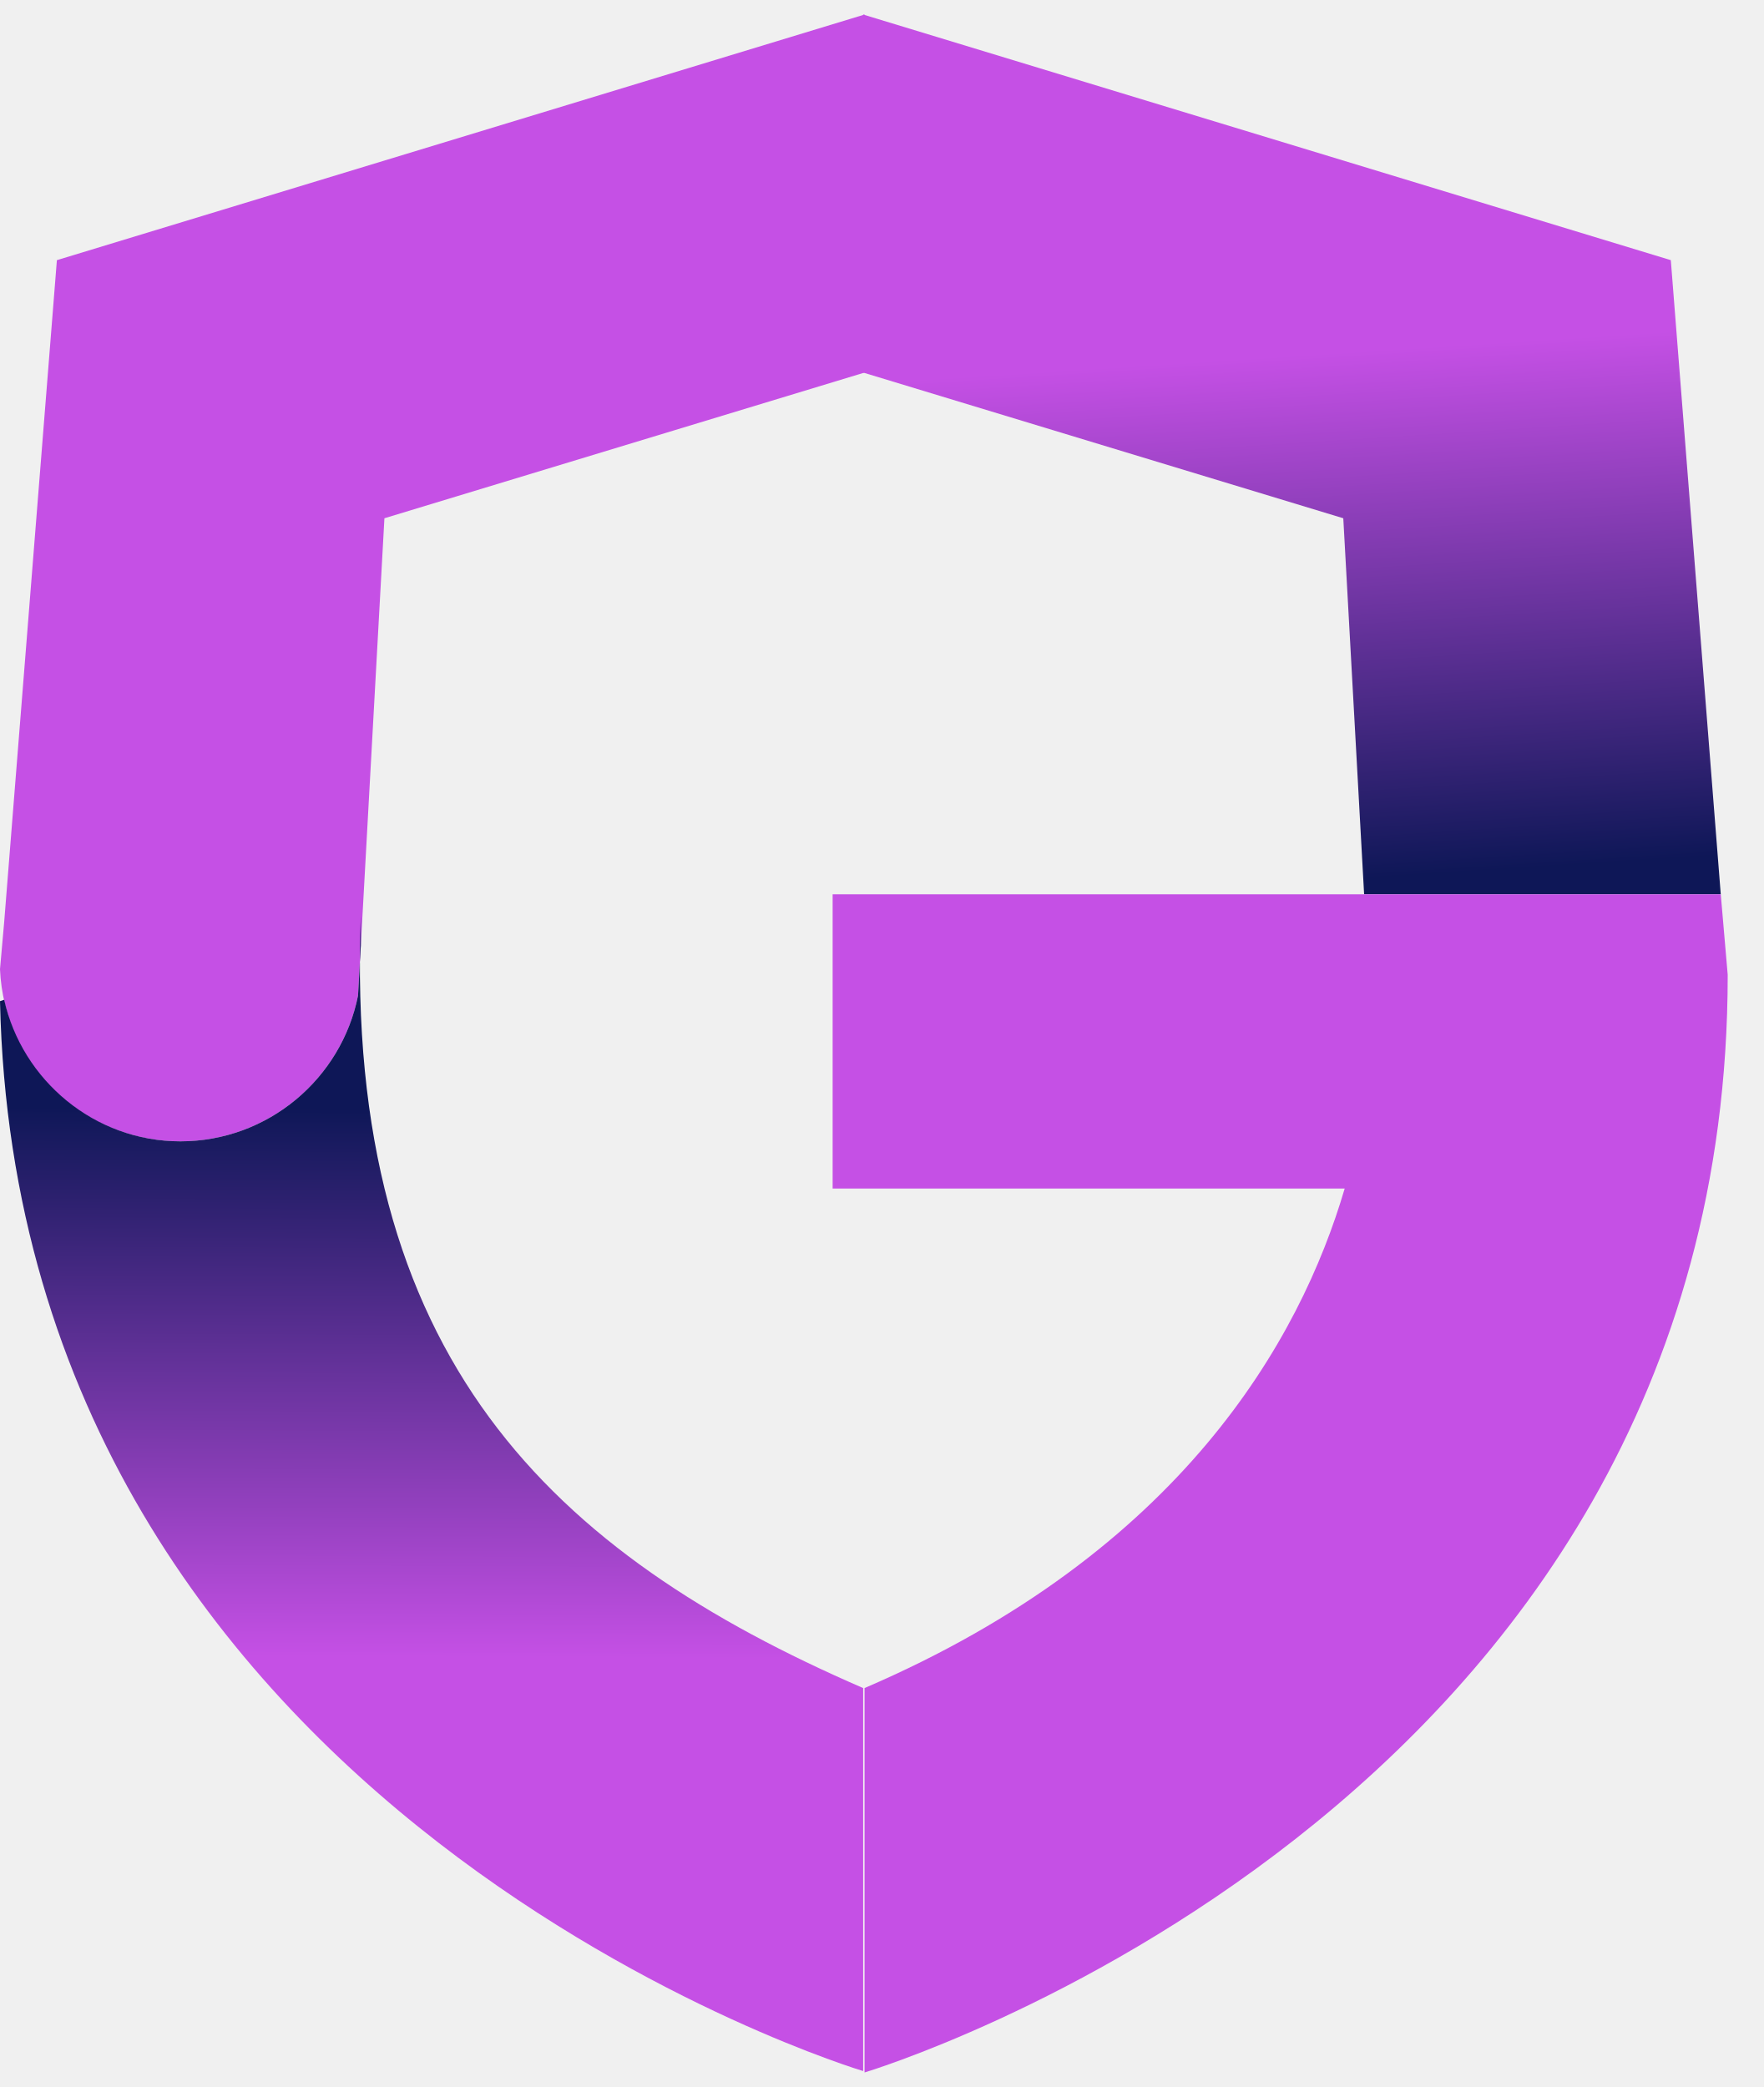
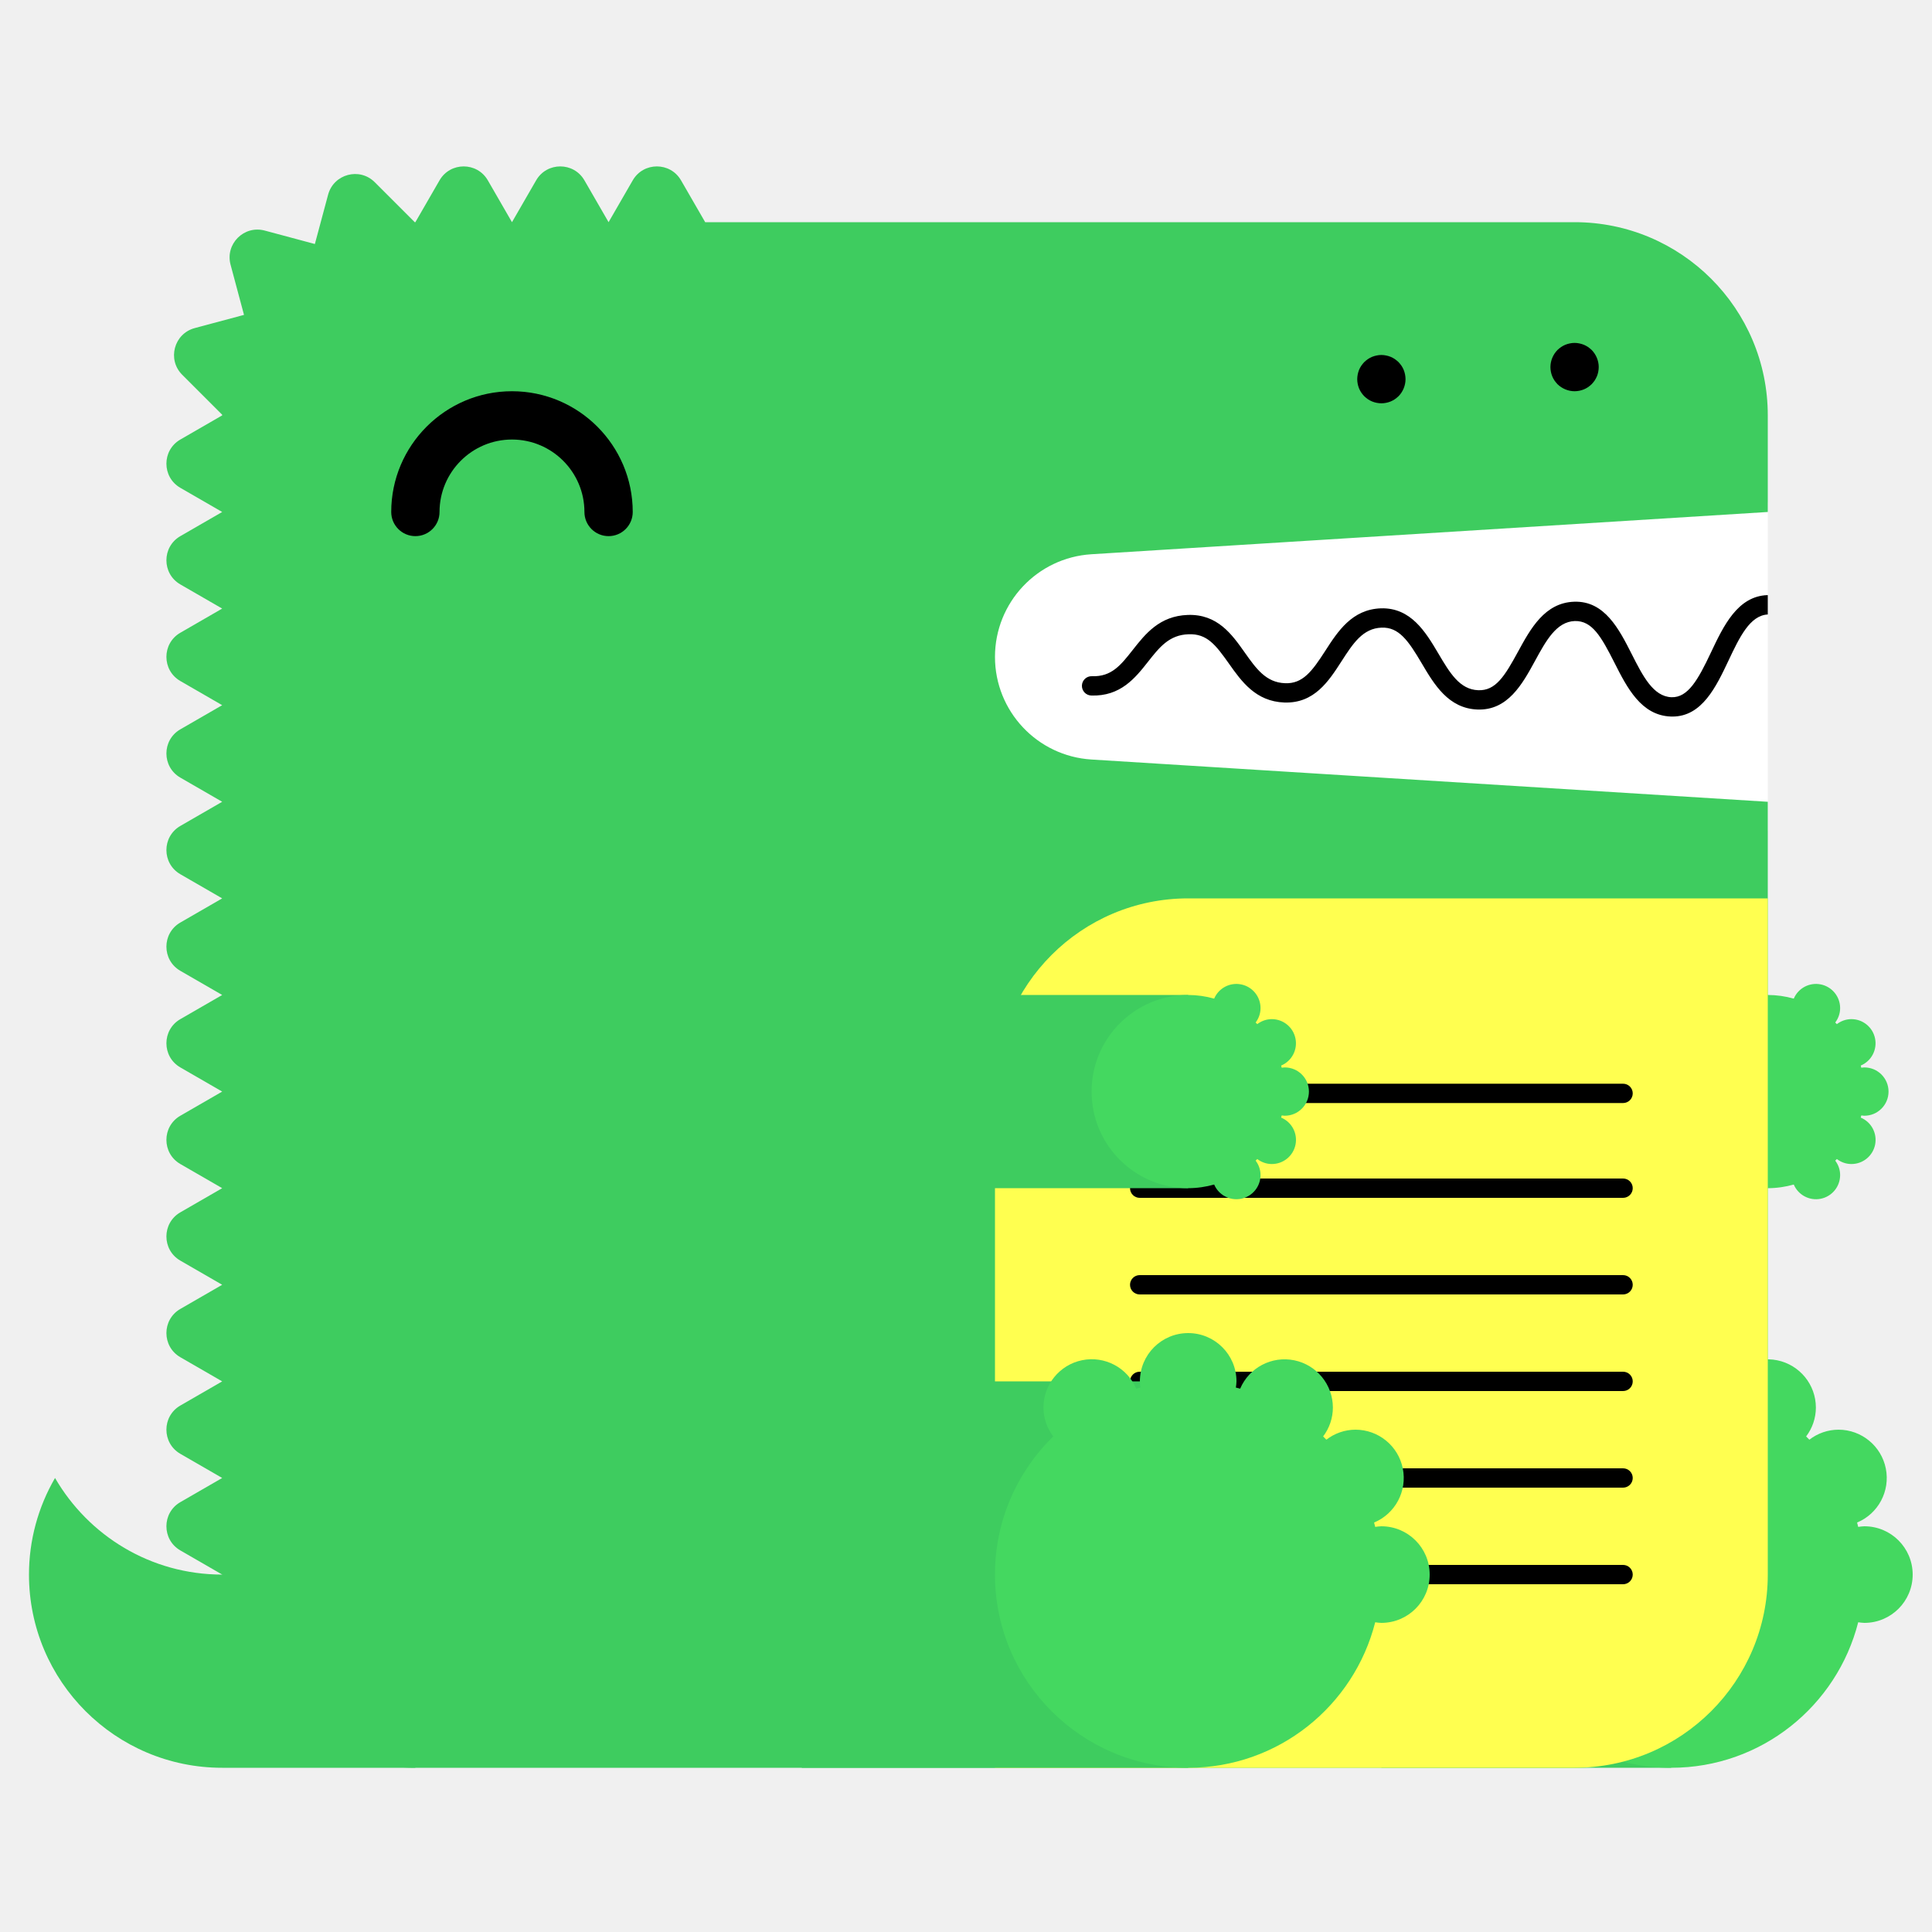
- <svg xmlns="http://www.w3.org/2000/svg" width="49" height="58" viewBox="0 0 49 58" fill="none">
-   <path d="M1.581 7.23L0.116 25.626L0 26.937C0.116 29.598 2.314 31.719 5.014 31.719C7.443 31.719 9.487 29.983 9.95 27.669L10.027 26.281L10.683 14.403L24.026 10.354V0.404L1.581 7.23Z" fill="#C550E5" />
-   <path fill-rule="evenodd" clip-rule="evenodd" d="M47.82 24.854H37.909L37.33 14.403L23.987 10.354V0.404L46.432 7.23L47.82 24.854Z" fill="url(#paint0_linear)" />
-   <path d="M27.959 33.03H37.369C36.135 37.233 32.819 43.134 24.026 46.913V57.596C24.026 57.596 48.013 50.422 48.013 27.091L47.82 24.854H23.139V33.03H27.959Z" fill="#C550E5" />
-   <path fill-rule="evenodd" clip-rule="evenodd" d="M23.987 57.557C23.987 57.557 0.501 50.538 0 27.824L0.116 27.785C0.617 30.022 2.622 31.719 5.013 31.719C7.443 31.719 9.487 29.983 9.95 27.67L10.027 26.281V25.471C9.564 37.735 15.349 43.172 23.987 46.913V57.557Z" fill="url(#paint1_linear)" />
-   <defs>
-     <linearGradient id="paint0_linear" x1="41.65" y1="33.377" x2="39.529" y2="0.404" gradientUnits="userSpaceOnUse">
-       <stop offset="0.278" stop-color="#0E1757" />
-       <stop offset="0.721" stop-color="#C550E5" />
-     </linearGradient>
-     <linearGradient id="paint1_linear" x1="4.408" y1="22.216" x2="4.242" y2="57.48" gradientUnits="userSpaceOnUse">
-       <stop offset="0.243" stop-color="#0E1757" />
-       <stop offset="0.675" stop-color="#C550E5" />
-     </linearGradient>
-   </defs>
+ <svg xmlns="http://www.w3.org/2000/svg" width="200" height="200" viewBox="0 0 200 200">
+   <g fill="none" fill-rule="evenodd">
+     <path fill="#FFF" d="M99 52h84v34H99z" />
+     <path d="M23 163c-7.398 0-13.843-4.027-17.303-10A19.886 19.886 0 0 0 3 163c0 11.046 8.954 20 20 20h20v-20H23z" fill="#3ECC5F" />
+     <path d="M112.98 57.376L183 53V43c0-11.046-8.954-20-20-20H73l-2.5-4.33c-1.112-1.925-3.889-1.925-5 0L63 23l-2.5-4.33c-1.111-1.925-3.889-1.925-5 0L53 23l-2.5-4.33c-1.111-1.925-3.889-1.925-5 0L43 23c-.022 0-.042.003-.065.003l-4.142-4.141c-1.57-1.571-4.252-.853-4.828 1.294l-1.369 5.104-5.192-1.392c-2.148-.575-4.111 1.389-3.535 3.536l1.39 5.193-5.102 1.367c-2.148.576-2.867 3.259-1.296 4.83l4.142 4.142c0 .021-.003.042-.003.064l-4.33 2.5c-1.925 1.111-1.925 3.889 0 5L23 53l-4.33 2.5c-1.925 1.111-1.925 3.889 0 5L23 63l-4.33 2.5c-1.925 1.111-1.925 3.889 0 5L23 73l-4.33 2.5c-1.925 1.111-1.925 3.889 0 5L23 83l-4.33 2.5c-1.925 1.111-1.925 3.889 0 5L23 93l-4.33 2.5c-1.925 1.111-1.925 3.889 0 5L23 103l-4.33 2.5c-1.925 1.111-1.925 3.889 0 5L23 113l-4.33 2.5c-1.925 1.111-1.925 3.889 0 5L23 123l-4.33 2.5c-1.925 1.111-1.925 3.889 0 5L23 133l-4.33 2.5c-1.925 1.111-1.925 3.889 0 5L23 143l-4.33 2.5c-1.925 1.111-1.925 3.889 0 5L23 153l-4.33 2.5c-1.925 1.111-1.925 3.889 0 5L23 163c0 11.046 8.954 20 20 20h120c11.046 0 20-8.954 20-20V83l-70.02-4.376A10.645 10.645 0 0 1 103 68c0-5.621 4.37-10.273 9.98-10.624" fill="#3ECC5F" />
+     <path fill="#3ECC5F" d="M143 183h30v-40h-30z" />
+     <path d="M193 158c-.219 0-.428.037-.639.064-.038-.15-.074-.301-.116-.451A5 5 0 0 0 190.32 148a4.96 4.96 0 0 0-3.016 1.036 26.531 26.531 0 0 0-.335-.336 4.955 4.955 0 0 0 1.011-2.987 5 5 0 0 0-9.599-1.959c-.148-.042-.297-.077-.445-.115.027-.211.064-.42.064-.639a5 5 0 0 0-5-5 5 5 0 0 0-5 5c0 .219.037.428.064.639-.148.038-.297.073-.445.115a4.998 4.998 0 0 0-9.599 1.959c0 1.125.384 2.151 1.011 2.987-3.717 3.632-6.031 8.693-6.031 14.3 0 11.046 8.954 20 20 20 9.339 0 17.16-6.41 19.361-15.064.211.027.42.064.639.064a5 5 0 0 0 5-5 5 5 0 0 0-5-5" fill="#44D860" />
+     <path fill="#3ECC5F" d="M153 123h30v-20h-30z" />
+     <path d="M193 115.5a2.5 2.5 0 1 0 0-5c-.109 0-.214.019-.319.032-.02-.075-.037-.15-.058-.225a2.501 2.501 0 0 0-.963-4.807c-.569 0-1.088.197-1.508.518a6.653 6.653 0 0 0-.168-.168c.314-.417.506-.931.506-1.494a2.5 2.5 0 0 0-4.8-.979A9.987 9.987 0 0 0 183 103c-5.522 0-10 4.478-10 10s4.478 10 10 10c.934 0 1.833-.138 2.69-.377a2.5 2.5 0 0 0 4.8-.979c0-.563-.192-1.077-.506-1.494.057-.055.113-.111.168-.168.42.321.939.518 1.508.518a2.5 2.5 0 0 0 .963-4.807c.021-.074.038-.15.058-.225.105.013.21.032.319.032" fill="#44D860" />
+     <path d="M63 55.5a2.5 2.5 0 0 1-2.5-2.5c0-4.136-3.364-7.5-7.5-7.5s-7.5 3.364-7.5 7.5a2.5 2.5 0 1 1-5 0c0-6.893 5.607-12.5 12.5-12.5S65.5 46.107 65.5 53a2.5 2.5 0 0 1-2.5 2.5" fill="#000" />
+     <path d="M103 183h60c11.046 0 20-8.954 20-20V93h-60c-11.046 0-20 8.954-20 20v70z" fill="#FFFF50" />
+     <path d="M168.02 124h-50.04a1 1 0 1 1 0-2h50.04a1 1 0 1 1 0 2m0 20h-50.04a1 1 0 1 1 0-2h50.04a1 1 0 1 1 0 2m0 20h-50.04a1 1 0 1 1 0-2h50.04a1 1 0 1 1 0 2m0-49.814h-50.04a1 1 0 1 1 0-2h50.04a1 1 0 1 1 0 2m0 19.814h-50.04a1 1 0 1 1 0-2h50.04a1 1 0 1 1 0 2m0 20h-50.04a1 1 0 1 1 0-2h50.04a1 1 0 1 1 0 2M183 61.611c-.012 0-.022-.006-.034-.005-3.09.105-4.552 3.196-5.842 5.923-1.346 2.85-2.387 4.703-4.093 4.647-1.889-.068-2.969-2.202-4.113-4.46-1.314-2.594-2.814-5.536-5.963-5.426-3.046.104-4.513 2.794-5.807 5.167-1.377 2.528-2.314 4.065-4.121 3.994-1.927-.07-2.951-1.805-4.136-3.813-1.321-2.236-2.848-4.75-5.936-4.664-2.994.103-4.465 2.385-5.763 4.4-1.373 2.13-2.335 3.428-4.165 3.351-1.973-.07-2.992-1.51-4.171-3.177-1.324-1.873-2.816-3.993-5.895-3.89-2.928.1-4.399 1.97-5.696 3.618-1.232 1.564-2.194 2.802-4.229 2.724a1 1 0 0 0-.072 2c3.017.101 4.545-1.8 5.872-3.487 1.177-1.496 2.193-2.787 4.193-2.855 1.926-.082 2.829 1.115 4.195 3.045 1.297 1.834 2.769 3.914 5.731 4.021 3.103.104 4.596-2.215 5.918-4.267 1.182-1.834 2.202-3.417 4.15-3.484 1.793-.067 2.769 1.35 4.145 3.681 1.297 2.197 2.766 4.686 5.787 4.796 3.125.108 4.634-2.62 5.949-5.035 1.139-2.088 2.214-4.06 4.119-4.126 1.793-.042 2.728 1.595 4.111 4.33 1.292 2.553 2.757 5.445 5.825 5.556l.169.003c3.064 0 4.518-3.075 5.805-5.794 1.139-2.41 2.217-4.68 4.067-4.773v-2z" fill="#000" />
+     <path fill="#3ECC5F" d="M83 183h40v-40H83z" />
+     <path d="M143 158c-.219 0-.428.037-.639.064-.038-.15-.074-.301-.116-.451A5 5 0 0 0 140.32 148a4.96 4.96 0 0 0-3.016 1.036 26.531 26.531 0 0 0-.335-.336 4.955 4.955 0 0 0 1.011-2.987 5 5 0 0 0-9.599-1.959c-.148-.042-.297-.077-.445-.115.027-.211.064-.42.064-.639a5 5 0 0 0-5-5 5 5 0 0 0-5 5c0 .219.037.428.064.639-.148.038-.297.073-.445.115a4.998 4.998 0 0 0-9.599 1.959c0 1.125.384 2.151 1.011 2.987-3.717 3.632-6.031 8.693-6.031 14.3 0 11.046 8.954 20 20 20 9.339 0 17.16-6.41 19.361-15.064.211.027.42.064.639.064a5 5 0 0 0 5-5 5 5 0 0 0-5-5" fill="#44D860" />
+     <path fill="#3ECC5F" d="M83 123h40v-20H83z" />
+     <path d="M133 115.5a2.5 2.5 0 1 0 0-5c-.109 0-.214.019-.319.032-.02-.075-.037-.15-.058-.225a2.501 2.501 0 0 0-.963-4.807c-.569 0-1.088.197-1.508.518a6.653 6.653 0 0 0-.168-.168c.314-.417.506-.931.506-1.494a2.5 2.5 0 0 0-4.8-.979A9.987 9.987 0 0 0 123 103c-5.522 0-10 4.478-10 10s4.478 10 10 10c.934 0 1.833-.138 2.69-.377a2.5 2.5 0 0 0 4.8-.979c0-.563-.192-1.077-.506-1.494.057-.055.113-.111.168-.168.42.321.939.518 1.508.518a2.5 2.5 0 0 0 .963-4.807c.021-.074.038-.15.058-.225.105.013.21.032.319.032" fill="#44D860" />
+     <path d="M143 41.75c-.16 0-.33-.02-.49-.05a2.52 2.52 0 0 1-.47-.14c-.15-.06-.29-.14-.431-.23-.13-.09-.259-.2-.38-.31-.109-.12-.219-.24-.309-.38s-.17-.28-.231-.43a2.619 2.619 0 0 1-.189-.96c0-.16.02-.33.05-.49.03-.16.08-.31.139-.47.061-.15.141-.29.231-.43.09-.13.2-.26.309-.38.121-.11.25-.22.38-.31.141-.09.281-.17.431-.23.149-.06.31-.11.47-.14.32-.07.65-.07.98 0 .159.03.32.08.47.14.149.06.29.14.43.23.13.09.259.2.38.31.11.12.22.25.31.38.09.14.17.28.23.43.06.16.11.31.14.47.029.16.05.33.05.49 0 .66-.271 1.31-.73 1.77-.121.11-.25.22-.38.31-.14.09-.281.17-.43.23a2.565 2.565 0 0 1-.96.19m20-1.25c-.66 0-1.3-.27-1.771-.73a3.802 3.802 0 0 1-.309-.38c-.09-.14-.17-.28-.231-.43a2.619 2.619 0 0 1-.189-.96c0-.66.27-1.3.729-1.77.121-.11.25-.22.38-.31.141-.09.281-.17.431-.23.149-.06.31-.11.47-.14.32-.07.66-.07.98 0 .159.03.32.08.47.14.149.06.29.14.43.23.13.09.259.2.38.31.459.47.73 1.11.73 1.77 0 .16-.021.33-.05.49-.03.16-.08.32-.14.47-.07.15-.14.29-.23.43-.09.13-.2.26-.31.38-.121.11-.25.22-.38.31-.14.09-.281.17-.43.23a2.565 2.565 0 0 1-.96.19" fill="#000" />
+   </g>
</svg>
